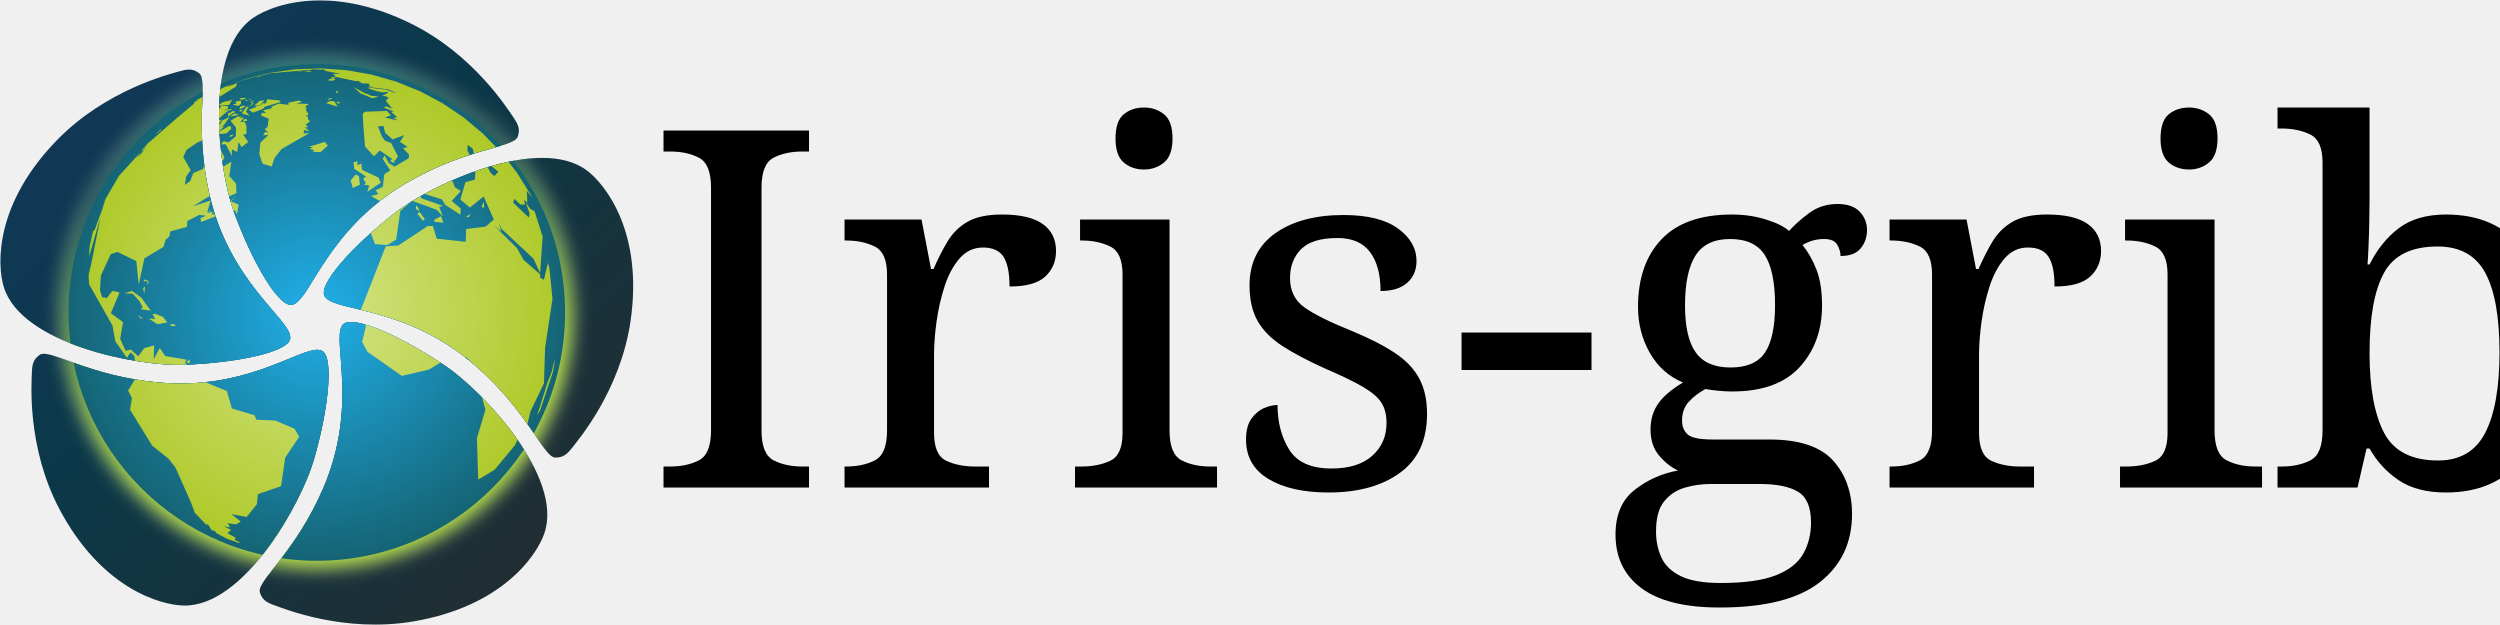
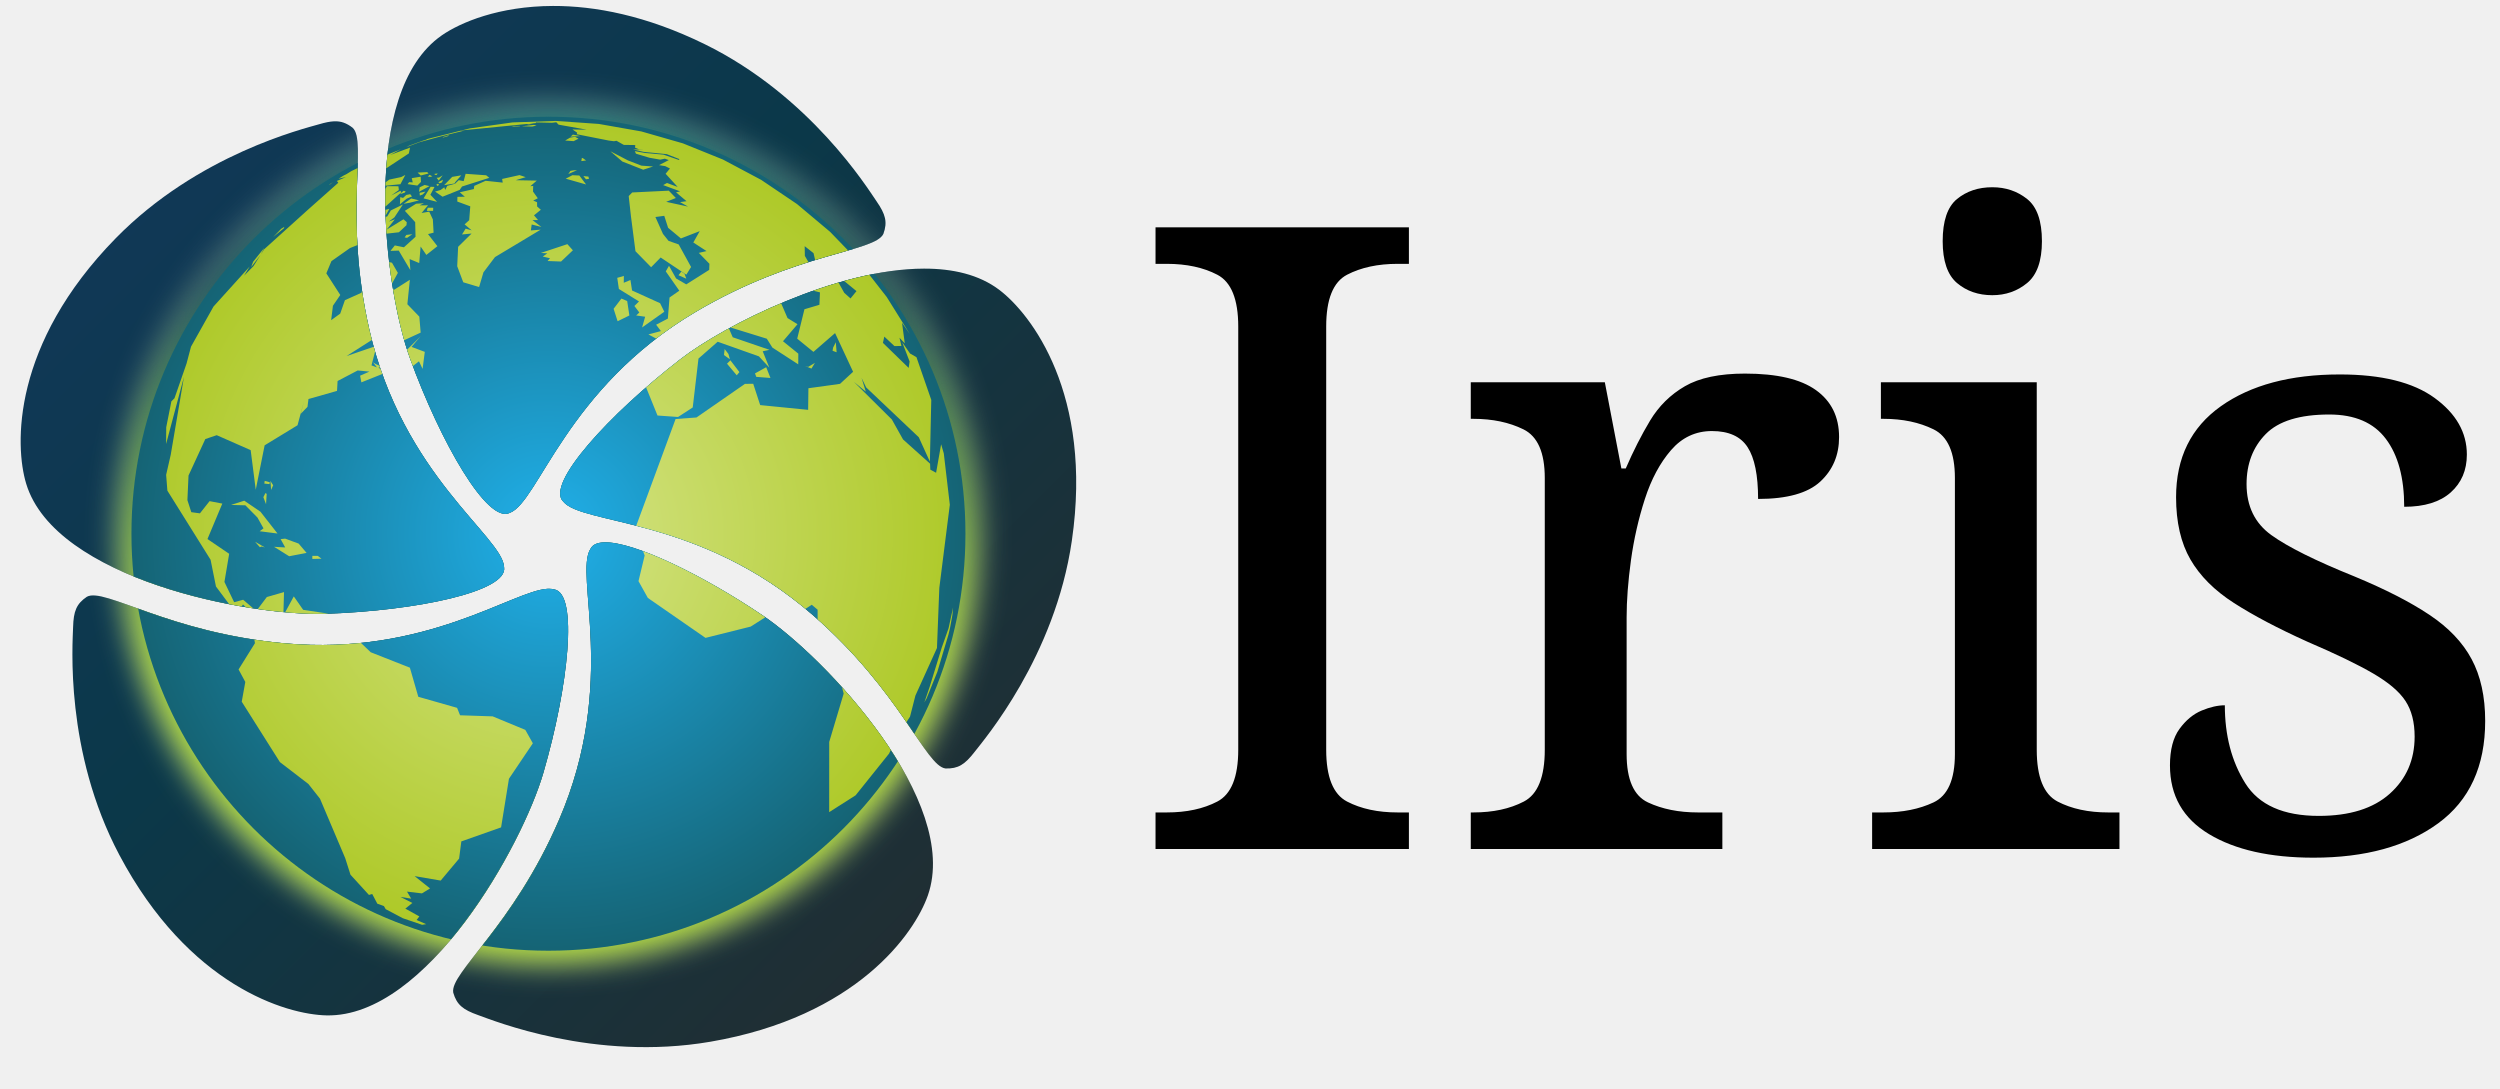
- <svg xmlns="http://www.w3.org/2000/svg" height="256" width="1024">
-   <svg id="logo_group" preserveAspectRatio="xMinYMin meet" viewBox="0 0 1024.0 1010.076">
+ <svg xmlns="http://www.w3.org/2000/svg" height="256" width="588">
+   <svg id="logo_group" preserveAspectRatio="xMinYMin meet" viewBox="0 0 1024 1024">
    <defs>
      <clipPath id="iris_clip">
        <path d="M 66.582,73.613 C 62.196,73.82 51.161,82.106 33.434,80.496 18.712,79.159 10.67,73.393 8.438,74.619 7.123,75.509 6.758,76.437 6.703,78.451 6.649,80.466 5.599,94.092 12.535,107.184 c 8.745,16.506 21.068,20.146 26.152,20.244 12.671,0.246 24.682,-21.451 27.346,-30.623 3.144,-10.825 4.457,-22.654 1.336,-23.119 -0.233,-0.063 -0.495,-0.086 -0.787,-0.072 z m 7.119,-5.857 c -0.86,0.026 -1.458,0.28 -1.723,0.807 -2.123,3.216 3.515,16.844 -3.971,34.189 -5.828,13.505 -13.831,19.325 -13.348,21.814 0.445,1.518 1.221,2.148 3.131,2.822 1.91,0.674 14.623,5.877 29.293,3.365 18.494,-3.167 25.784,-13.691 27.449,-18.467 C 118.684,100.384 101.636,82.324 93.684,76.971 86.058,71.838 77.426,67.643 73.701,67.756 Z M 114.025,33.225 C 103.065,33.255 88.962,40.282 83.277,44.68 74.333,51.6 66.275,60.402 68.525,62.602 c 2.42,3.001 17.202,1.879 31.484,14.316 11.12,9.683 14.215,19.049 16.746,19.361 1.59,0.049 2.432,-0.488 3.668,-2.086 1.235,-1.598 10.142,-12.01 12.271,-26.654 2.685,-18.463 -5.131,-28.608 -9.186,-31.658 -2.526,-1.901 -5.831,-2.667 -9.484,-2.656 z M 39.621,14.643 C 39.094,14.665 38.497,14.79 37.768,15.004 35.823,15.575 22.46,18.793 12.078,29.396 -1.011,42.765 -0.686,55.54 0.791,60.377 4.471,72.432 28.944,77.082 38.543,76.766 49.871,76.393 61.594,73.979 61.074,70.885 60.89,67.043 48.271,59.313 44.07,40.906 40.8,26.575 43.834,17.191 41.971,15.459 41.185,14.854 40.499,14.605 39.621,14.643 Z M 67.229,0.09 C 60.427,0.112 55.565,2.169 53.219,3.795 42.822,11 45.935,35.572 49.203,44.549 c 3.857,10.594 9.79,20.932 12.59,19.484 3.619,-1.361 7.113,-15.681 23.426,-25.34 12.701,-7.52 22.618,-7.553 23.699,-9.85 0.538,-1.488 0.284,-2.452 -0.863,-4.113 C 106.908,23.069 99.699,11.431 86.346,4.893 78.98,1.286 72.518,0.073 67.229,0.09 Z" transform="scale(7.679962)" />
      </clipPath>
      <linearGradient id="background_gradient" y1="0%" y2="100%">
        <stop offset="0" stop-color="#13385d" />
        <stop offset="0.43" stop-color="#0b3849" />
        <stop offset="1" stop-color="#272b2c" />
      </linearGradient>
-       <clipPath id="land_clip" transform="rotate(-4.99 512.0 505.0381)">
-         <path d="M 887.27 621.12  L 884.045 633.207  L 857.731 694.117  L 852.204 701.491  L 858.288 687.263  L 873.225 651.004  L 882.012 633.309  L 888.287 614.14  z " stroke-linejoin="round" />
-         <path d="M 300.811 568.094  L 296.009 567.613  L 295.056 566.752  L 300.379 562.666  z " stroke-linejoin="round" />
-         <path d="M 283.385 506.899  L 274.837 506.26  L 275.123 503.31  L 280.204 503.901  z " stroke-linejoin="round" />
-         <path d="M 229.001 489.572  L 227.43 490.086  L 223.495 484.437  L 232.08 490.793  z " stroke-linejoin="round" />
-         <path d="M 251.545 484.339  L 263.594 490.364  L 270.057 499.976  L 253.586 501.478  L 240.523 491.05  L 250.766 492.736  L 247.335 484.382  z " stroke-linejoin="round" />
-         <path d="M 226.557 452.176  L 231.362 456.383  L 244.979 478.747  L 228.735 474.881  L 232.558 472.505  L 228.027 461.628  L 218.149 448.846  L 205.048 447.134  L 217.584 444.339  z " stroke-linejoin="round" />
-         <path d="M 237.258 449.793  L 235.489 442.859  L 237.772 439.157  L 238.886 439.977  z " stroke-linejoin="round" />
-         <path d="M 242.405 430.995  L 237.741 430.013  L 238.356 427.504  L 242.901 429.265  z " stroke-linejoin="round" />
-         <path d="M 245.714 432.423  L 243.38 436.706  L 243.615 428.087  z " stroke-linejoin="round" />
-         <path d="M 796.514 350.531  L 796.1 360.122  L 792.274 358.342  L 793.198 355.342  z " stroke-linejoin="round" />
-         <path d="M 763.442 370.185  L 766.392 371.309  L 773.474 368.144  L 769.441 373.223  z " stroke-linejoin="round" />
-         <path d="M 725.428 367.565  L 728.38 378.205  L 714.702 375.783  L 713.871 372.377  z " stroke-linejoin="round" />
-         <path d="M 691.505 357.569  L 698.916 369.637  L 695.953 372.421  L 687.837 360.446  z " stroke-linejoin="round" />
-         <path d="M 690.315 351.343  L 691.119 356.495  L 685.89 351.92  L 687.2 346.308  z " stroke-linejoin="round" />
-         <path d="M 353.792 326.955  L 356.212 328.527  L 359.917 329.334  L 355.192 331.272  L 351.531 325.115  z " stroke-linejoin="round" />
-         <path d="M 368.279 313.809  L 362.568 310.317  L 360.674 306.647  L 366.16 309.282  z " stroke-linejoin="round" />
-         <path d="M 251.813 223.008  L 254.549 217.99  L 266.534 206.03  L 262.244 212.171  z " stroke-linejoin="round" />
-         <path d="M 394.126 309.604  L 389.357 314.196  L 401.212 320.169  L 397.249 336.166  L 394.709 328.572  L 387.894 332.876  L 373.922 325.107  L 399.157 304.923  z " stroke-linejoin="round" />
-         <path d="M 287.898 187.944  L 287.377 189.152  L 276.434 196.454  L 284.886 189.426  z " stroke-linejoin="round" />
-         <path d="M 599.378 305.218  L 587.459 309.572  L 585.073 297.349  L 593.73 288.389  L 598.967 291.29  z " stroke-linejoin="round" />
-         <path d="M 657.297 270.856  L 658.469 275.74  L 651.352 271.685  L 654.502 268.537  z " stroke-linejoin="round" />
-         <path d="M 336.991 151.991  L 336.975 152  L 336.972 152  L 336.982 151.995  z " stroke-linejoin="round" />
-         <path d="M 598.775 267.113  L 597.853 273.608  L 604.598 271.608  L 604.893 281.742  L 630.291 296.517  L 633.32 305.031  L 610.18 317.854  L 614.356 307.932  L 605.89 305.855  L 609.281 303.367  L 605.295 296.693  L 610.25 292.826  L 592.441 279.015  L 592.222 268.277  z " stroke-linejoin="round" />
-         <path d="M 368.258 228.51  L 364.969 230.468  L 365.393 228.06  L 368.021 226.858  z " stroke-linejoin="round" />
-         <path d="M 365.837 223.5  L 360.93 224.699  L 360.73 222.49  L 364.386 221.281  z " stroke-linejoin="round" />
-         <path d="M 375.352 208.203  L 373.329 210.119  L 374.172 220.868  L 360.96 214.647  z " stroke-linejoin="round" />
-         <path d="M 548.77 231.466  L 553.245 237.839  L 540.587 247.375  L 527.81 245.586  L 530.475 243.19  L 523.81 240.906  L 528.534 238.258  L 522.44 237.273  z " stroke-linejoin="round" />
-         <path d="M 398.372 210.096  L 396.143 209.428  L 398.061 207.246  L 403.748 207.136  z " stroke-linejoin="round" />
-         <path d="M 440.76 117.39  L 445.507 117.133  L 426.634 120.324  L 412.886 123.867  L 414.837 123.153  L 427.126 119.86  L 433.691 118.509  z " stroke-linejoin="round" />
-         <path d="M 381.865 186.29  L 379.199 186.864  L 380.123 181.685  L 385.889 180.83  z " stroke-linejoin="round" />
-         <path d="M 451.18 117.211  L 453.23 116.757  L 454.52 116.747  L 453.272 117.342  z " stroke-linejoin="round" />
-         <path d="M 448.782 117.77  L 451.18 117.211  L 453.272 117.342  L 447.843 118.305  z " stroke-linejoin="round" />
-         <path d="M 387.475 130.786  L 389.456 130.406  L 383.972 132.92  L 388.639 131.777  L 395.843 128.718  L 407.751 125.316  L 396.461 129.765  L 416.085 124.61  L 413.405 130.034  L 377.289 148.401  L 382.245 153.424  L 362.171 178.885  L 370.488 176.049  L 372.357 177.57  L 368.155 185.511  L 376.873 186.161  L 370.659 191.822  L 382.999 187.66  L 387.007 182.483  L 399.112 177.974  L 389.368 189.385  L 383.529 192.886  L 389.532 191.31  L 380.453 200.307  L 397.514 192.104  L 400.168 195.138  L 399.494 198  L 391.497 204.005  L 379.223 204.144  L 344.041 214.3  L 325.102 224.997  L 318.821 236.09  L 328.957 257.997  L 320.828 267.505  L 317.443 281.075  L 326.65 275.68  L 332.607 263.391  L 348.94 257.882  L 354.267 244.691  L 361.685 240.979  L 371.372 228.912  L 381.052 232.286  L 385.268 242.516  L 377.743 253.117  L 379.374 258.362  L 395.616 250.223  L 390.345 273.229  L 400.102 286.154  L 399.514 301.48  L 378.158 308.858  L 355.218 302.65  L 327.508 316.692  L 356.743 309.767  L 349.777 327.928  L 360.321 333.196  L 367.366 327.462  L 367.349 334.704  L 338.438 343.085  L 338.009 336.593  L 347.183 333.629  L 336.324 331.416  L 316.439 339.509  L 314.817 348.867  L 287.426 353.849  L 285.657 361.22  L 278.714 367.108  L 283.364 354.69  L 274.461 377.735  L 241.966 393.667  L 229.229 435.04  L 228.64 396.903  L 199.312 379.439  L 188.582 382.016  L 169.594 415.103  L 166.062 438.375  L 168.347 450.201  L 175.991 452.143  L 185.922 441.46  L 197.248 445.011  L 180.311 477.288  L 198.648 493.39  L 191.737 519.708  L 198.795 539.902  L 207.235 538.434  L 218.327 550.356  L 229.245 538.104  L 245.536 535.055  L 242.834 557.346  L 254.195 540.099  L 261.665 553.755  L 295.878 562.698  L 292.5 567.042  L 320.867 600.58  L 356.244 619.012  L 361.718 647.497  L 397.304 661.726  L 399.523 669.092  L 430.213 673.259  L 460.042 689.233  L 466.14 702.72  L 440.809 734.134  L 430.013 779.625  L 391.643 789.155  L 388.571 805.292  L 370.268 824.422  L 346.162 817.683  L 360.053 830.881  L 352.383 834.823  L 338.624 831.692  L 342.357 838.803  L 332.476 836.109  L 343.415 842.999  L 337.02 847.719  L 349.93 856.475  L 347.703 859.622  L 356.596 864.501  L 353.179 864.725  L 335.538 856.628  L 319.571 846.343  L 317.798 843.252  L 311.839 840.342  L 306.934 830.633  L 304.031 831.212  L 287.37 810.203  L 282.988 794.004  L 262.734 735.003  L 252.957 719.87  L 228.272 696.337  L 197.665 635.231  L 202.389 616.798  L 197.215 604.271  L 214.315 580.878  L 212.131 549.73  L 206.711 542.901  L 199.853 551.262  L 183.631 523.239  L 181.182 497.297  L 149.304 427.456  L 149.907 412.296  L 156.107 393.706  L 177.192 320.846  L 153.349 382.959  L 155.491 367.07  L 163.189 342.938  L 166.244 340.264  L 181.289 308.415  L 187.593 292.818  L 213.011 256.841  L 250.72 222.227  L 244.252 230.44  L 254.066 222.226  L 266.159 207.35  L 311.782 173.932  L 344.274 151.149  L 343.732 149.283  L 352.331 146.505  L 346.295 147.249  L 350.428 145.144  L 353.793 143.825  L 354.888 143.295  z " stroke-linejoin="round" />
-         <path d="M 397.697 160.208  L 397.532 163.848  L 389.605 168.287  L 398.839 164.737  L 399.438 166.205  L 380.317 179.98  L 368.102 171.37  L 376.801 164.183  L 380.054 167.722  L 387.223 159.047  z " stroke-linejoin="round" />
-         <path d="M 402.52 166.91  L 397.886 167.842  L 401.76 164.995  L 403.598 165.824  z " stroke-linejoin="round" />
-         <path d="M 426.32 186.926  L 420.408 186.298  L 421.771 183.417  L 426.844 184.007  z " stroke-linejoin="round" />
-         <path d="M 414.459 180.364  L 422.325 181.15  L 415.27 187.862  L 422.598 187.293  L 424.91 195.036  L 423.827 207.707  L 418.423 208.53  L 425.634 220.911  L 414.174 228.179  L 409.874 219.654  L 406.467 235.217  L 397.992 230.492  L 397.276 241.121  L 388.917 221.412  L 381.15 220.885  L 385.932 216.114  L 394.175 218.753  L 406.39 209.891  L 408.027 195.942  L 399.975 184.203  L 411.43 178.517  L 418.846 178.8  z " stroke-linejoin="round" />
-         <path d="M 407.375 168.874  L 408.724 171.195  L 403.502 172.792  L 396.313 177.566  L 397.73 170.705  L 400.172 171.774  L 403.644 169.249  z " stroke-linejoin="round" />
-         <path d="M 528.64 113.192  L 531.625 113.373  L 535.742 113.815  L 530.932 113.855  z " stroke-linejoin="round" />
-         <path d="M 405.92 176.955  L 399.802 177.404  L 407.701 173.034  L 414.682 175.607  z " stroke-linejoin="round" />
-         <path d="M 386.266 158.453  L 383.411 157.118  L 390.387 153.027  L 401.722 151.751  L 405.96 150.137  L 399.88 158.48  z " stroke-linejoin="round" />
-         <path d="M 514.248 114.307  L 516.407 113.965  L 522.345 114.59  L 521.714 114.889  z " stroke-linejoin="round" />
-         <path d="M 418.87 170.417  L 416.117 171.123  L 416.328 168.499  L 422.066 167.878  z " stroke-linejoin="round" />
-         <path d="M 523.842 115.047  L 535.632 114.91  L 538.023 115.805  L 533.538 116.338  z " stroke-linejoin="round" />
-         <path d="M 426.563 163.063  L 415.941 167.442  L 417.211 163.274  L 422.158 161.509  z " stroke-linejoin="round" />
-         <path d="M 419.264 158.286  L 415.341 161.378  L 406.544 159.082  L 408.29 157.332  L 411.552 157.94  L 411.359 153.791  L 419.844 153.27  z " stroke-linejoin="round" />
-         <path d="M 641.881 165.9  L 631.773 168.006  L 612.953 158.206  L 603.153 147.285  L 618.508 157.667  L 630.706 163.968  z " stroke-linejoin="round" />
-         <path d="M 431.094 164.316  L 426.083 171.363  L 431.308 178.761  L 419.194 174.156  L 427.51 163.785  z " stroke-linejoin="round" />
-         <path d="M 427.619 151.021  L 420.103 152.127  L 417.665 149.071  L 426.699 149.53  z " stroke-linejoin="round" />
-         <path d="M 874.561 350.056  L 867.312 338.416  L 866.268 358.287  L 861.49 352.331  L 862.318 360.395  L 854.996 359.84  L 845.879 349.835  L 843.597 355.669  L 866.695 381.935  L 868.613 375.979  L 863.719 356.962  L 870.318 368.381  L 876.76 372.494  L 886.269 414.56  L 877.075 473.101  L 868.435 448.846  L 821.22 396.357  L 817.768 386.877  L 820.373 400.385  L 809.623 389.851  L 843.196 429.343  L 852.208 449.403  L 877.07 475.085  L 876.642 480.755  L 882.303 484.278  L 890.96 457.682  L 892.714 466.598  L 893.373 516.009  L 874.53 593.966  L 867.776 650.986  L 842.179 694.131  L 835.615 713.661  L 821.598 730.768  L 812.186 746.763  L 776.071 783.254  L 748.414 796.678  L 752.084 729.922  L 769.818 685.369  L 764.195 654.261  L 748.299 635.008  L 751.165 603.068  L 745.884 597.792  L 731.448 605.109  L 721.724 594.302  L 684.599 612.678  L 639.97 619.076  L 588.145 575.539  L 580.722 558.684  L 589.035 534.884  L 582.029 509.393  L 632.303 408.09  L 652.533 408.656  L 702.986 381.345  L 710.996 382.087  L 715.423 403.004  L 761.583 412.133  L 764.234 391.614  L 795.752 390.487  L 810.092 380.28  L 796.907 341.759  L 773.295 357.542  L 758.972 343.408  L 769.641 316.144  L 784.979 313.351  L 787.172 301.607  L 763.108 293.172  L 758.698 278.586  L 754.923 290.623  L 762.976 294.448  L 760.8 302.64  L 753.328 299.792  L 752.061 294.371  L 743.837 295.77  L 751.941 322.872  L 760.984 329.704  L 744.77 344.492  L 758.292 357.762  L 756.988 367.91  L 733.691 349.496  L 729.271 340.516  L 693.185 325.446  L 696.382 335.876  L 730.633 351.375  L 723.852 352.076  L 728.42 368.235  L 719.581 356.547  L 681.316 338.672  L 660.874 352.835  L 649.999 398.769  L 634.871 406.402  L 615.295 403.029  L 604.035 363.403  L 639.107 351.151  L 635.573 338.683  L 615.488 325.068  L 627.849 323.089  L 623.962 316.583  L 635.938 311.891  L 640.031 291.994  L 650.263 286.479  L 639.577 266.811  L 643.37 261.793  L 648.616 274.508  L 657.731 281.133  L 681.668 269.564  L 682.679 263.801  L 673.792 252.408  L 681.501 251.428  L 669.82 242.005  L 677.535 231.82  L 658.347 236.95  L 647.397 225.582  L 645.308 213.854  L 636.6 214.13  L 641.625 230.88  L 646.085 238.056  L 655.428 242.439  L 664.522 265.057  L 658.964 271.911  L 636.381 253.121  L 625.998 261.439  L 612.962 244.716  L 613.173 211.061  L 613.818 191.66  L 617.7 188.562  L 653.275 190.378  L 659.045 198.014  L 649.117 200.734  L 669.618 207.357  L 662.531 202.337  L 668.92 202.097  L 660.072 192.642  L 664.173 192.113  L 648.667 184.539  L 652.719 182.889  L 662.478 187.699  L 652.831 174.014  L 657.932 169.42  L 653.762 166.735  L 647.875 165.155  L 658.267 161.321  L 654.738 159.595  L 649.959 160.058  L 639.838 157.228  L 627.473 152.071  L 626.843 149.517  L 635.937 152.165  L 654.198 155.65  L 668.394 162.229  L 668.766 161.329  L 657.477 155.486  L 635.194 151.054  L 625.633 147.833  L 635.48 148.758  L 631.155 148.131  L 627.762 146.283  L 628.475 143.803  L 617.336 142.549  L 611.088 137.927  L 608.564 138.121  L 603.725 136.994  L 574.129 127.879  L 574.916 126.466  L 571.215 122.967  L 584.807 124.528  L 559.218 117.06  L 557.92 114.555  L 553.556 114.635  L 538.325 112.718  L 538.514 113.332  L 535.26 113.372  L 468.704 113.231  L 466.421 113.632  L 469.483 113.7  L 457.386 115.4  L 445.508 117.133  L 440.76 117.39  L 440.76 117.39  L 470.757 112.639  L 512 110.477  L 553.243 112.639  L 594.034 119.099  L 633.926 129.788  L 672.482 144.589  L 709.281 163.338  L 743.917 185.832  L 776.013 211.822  L 805.216 241.025  L 831.207 273.121  L 853.7 307.758  L 872.449 344.556  z M 801.032 290.971  L 806.958 293.736  L 811.379 304.414  L 816.911 310.313  L 824.055 303.917  L 810.129 290.252  L 807.612 281.477  L 801.601 277.646  L 805.358 284.393  L 787.062 271.938  L 786.347 263.698  L 778.541 256.199  L 777.236 265.463  L 782.917 278.661  z " stroke-linejoin="round" />
-         <path d="M 434.204 163.738  L 433.069 162.414  L 434.671 161.624  L 435.703 162.709  z " stroke-linejoin="round" />
-         <path d="M 428.706 154.365  L 426.454 153.78  L 428.417 152.41  L 430.768 154.042  z " stroke-linejoin="round" />
-         <path d="M 578.06 169.273  L 578.173 171.496  L 575.288 171.56  L 573.269 168.311  z " stroke-linejoin="round" />
-         <path d="M 434.849 153.138  L 433.32 152.809  L 433.074 151.919  L 436.19 151.792  z " stroke-linejoin="round" />
-         <path d="M 436.385 161.428  L 435.377 160.183  L 440.158 158.232  L 438.784 160.738  z " stroke-linejoin="round" />
-         <path d="M 436.036 158.661  L 434.511 155.883  L 436.767 155.83  L 440.492 154.061  z " stroke-linejoin="round" />
-         <path d="M 570.412 127.862  L 577.559 130.087  L 567.807 129.558  z " stroke-linejoin="round" />
-         <path d="M 562.955 166.406  L 569.511 167.386  L 574.627 176.529  L 556.065 169.081  z " stroke-linejoin="round" />
-         <path d="M 564.819 161.89  L 568.088 162.082  L 559.218 164.886  L 561.723 162.105  z " stroke-linejoin="round" />
-         <path d="M 575.639 151.258  L 578.292 153.711  L 573.642 153.865  L 574.702 150.86  z " stroke-linejoin="round" />
-         <path d="M 572.01 130.189  L 574.906 132.315  L 569.797 134.163  L 561.793 132.76  L 567.025 130.496  z " stroke-linejoin="round" />
-         <path d="M 451.283 161.658  L 450.212 162.979  L 440.325 163.563  L 449.158 156.449  L 457.911 155.874  z " stroke-linejoin="round" />
-         <path d="M 481.243 158.211  L 483.802 160.934  L 456.907 166.56  L 454.23 169.511  L 437.155 174.394  L 430.897 168.796  L 436.348 167.789  L 440.186 165.611  L 440.616 168.188  L 443.153 164.521  L 450.753 163.258  L 454.774 160.235  L 459.222 161.597  L 462.174 154.832  z " stroke-linejoin="round" />
-         <path d="M 512.699 161.219  L 518.221 163.782  L 508.358 165.722  L 528.257 168.13  L 521.315 172.841  L 524.059 172.85  L 523.104 178.189  L 526.707 185.005  L 522.046 186.717  L 525.465 188.731  L 524.9 192.713  L 528.02 196.226  L 520.762 200.859  L 523.991 205.744  L 518.7 205.248  L 526.215 212.609  L 517.386 209.34  L 515.814 214.922  L 525.206 215.143  L 478.452 236.827  L 465.686 250.223  L 459.837 263.756  L 445.456 257.718  L 441.737 241.882  L 445.017 223.512  L 459.372 212.192  L 450.268 212.14  L 454.45 206.938  L 459.893 209.149  L 454.014 202.777  L 458.91 199.271  L 461.792 186.176  L 450.269 180.394  L 451.052 175.951  L 458.008 176.522  L 453.904 171.828  L 467.581 170.135  L 468.449 167.144  L 479.888 163.392  L 495.725 166.762  L 495.715 163.228  z " stroke-linejoin="round" />
-       </clipPath>
-       <radialGradient id="land_gradient">
-         <stop offset="0" stop-color="#d5e488" />
-         <stop offset="1" stop-color="#aec928" />
-       </radialGradient>
-       <radialGradient id="sea_gradient">
-         <stop offset="0" stop-color="#20b0ea" />
-         <stop offset="1" stop-color="#156475" />
-       </radialGradient>
-       <radialGradient gradientTransform="scale(1.15, 1.35), translate(-0.1, -0.3)" id="glow_gradient">
+       <radialGradient gradientTransform="matrix(1.15 0 0 1.35 -0.075 -0.425)" id="glow_gradient">
        <stop offset="0" stop-color="#0aaea7" stop-opacity="0.859" />
        <stop offset="0.673" stop-color="#18685d" stop-opacity="0.741" />
        <stop offset="1" stop-color="#b6df34" />
      </radialGradient>
      <filter id="glow_blur">
        <feGaussianBlur stdDeviation="14" />
      </filter>
+       <radialGradient id="sea_gradient">
+         <stop offset="0" stop-color="#20b0ea" />
+         <stop offset="1" stop-color="#156475" />
+       </radialGradient>
+       <radialGradient id="land_gradient">
+         <stop offset="0" stop-color="#d5e488" />
+         <stop offset="1" stop-color="#aec928" />
+       </radialGradient>
+       <clipPath id="land_clip_-30.0">
+         <path d="M 863.041 702.911  L 860.585 706.451  L 867.005 691.941  L 882.025 654.978  L 890.219 636.922  L 896.268 617.404  L 895.02 624.497  L 891.651 636.795  L 889.585 642.998  L 875.702 678.063  L 869.372 690.487  z " stroke-linejoin="round" />
+         <path d="M 309.565 578.755  L 304.593 578.334  L 303.6 577.473  L 309.076 573.258  z " stroke-linejoin="round" />
+         <path d="M 290.882 516.963  L 282.009 516.434  L 282.264 513.44  L 287.543 513.968  z " stroke-linejoin="round" />
+         <path d="M 234.009 500.158  L 232.372 500.701  L 228.159 495.029  L 237.249 501.352  z " stroke-linejoin="round" />
+         <path d="M 257.467 494.537  L 270.101 500.477  L 276.959 510.13  L 259.852 511.883  L 246.077 501.494  L 256.786 503.061  L 253.079 494.641  z " stroke-linejoin="round" />
+         <path d="M 230.781 462.285  L 235.897 466.482  L 250.529 488.961  L 233.487 485.27  L 237.448 482.807  L 232.505 471.845  L 221.891 459.027  L 208.066 457.475  L 221.201 454.467  z " stroke-linejoin="round" />
+         <path d="M 241.933 459.719  L 239.939 452.716  L 242.248 448.931  L 243.43 449.747  z " stroke-linejoin="round" />
+         <path d="M 246.91 440.594  L 242.013 439.663  L 242.598 437.111  L 247.389 438.833  z " stroke-linejoin="round" />
+         <path d="M 250.397 441.994  L 248.055 446.368  L 248.108 437.629  z " stroke-linejoin="round" />
+         <path d="M 805.484 351.411  L 805.418 361.137  L 801.63 359.385  L 802.427 356.332  z " stroke-linejoin="round" />
+         <path d="M 773.779 371.779  L 776.711 372.878  L 783.567 369.574  L 779.763 374.776  z " stroke-linejoin="round" />
+         <path d="M 736.19 369.64  L 739.41 380.384  L 725.789 378.115  L 724.871 374.674  z " stroke-linejoin="round" />
+         <path d="M 702.233 359.969  L 709.943 372.101  L 707.073 374.963  L 698.665 362.936  z " stroke-linejoin="round" />
+         <path d="M 700.867 353.676  L 701.818 358.886  L 696.48 354.321  L 697.617 348.615  z " stroke-linejoin="round" />
+         <path d="M 359.509 333.587  L 362.05 335.147  L 365.888 335.913  L 361.088 337.943  L 357.121 331.753  z " stroke-linejoin="round" />
+         <path d="M 373.98 320.062  L 367.988 316.601  L 365.912 312.908  L 371.647 315.503  z " stroke-linejoin="round" />
+         <path d="M 247.499 229.671  L 249.935 224.548  L 261.714 212.26  L 257.752 218.543  z " stroke-linejoin="round" />
+         <path d="M 400.373 315.442  L 395.636 320.162  L 407.98 326.052  L 404.417 342.321  L 401.583 334.659  L 394.731 339.115  L 380.15 331.434  L 405.371 310.627  z " stroke-linejoin="round" />
+         <path d="M 282.865 193.634  L 282.474 194.865  L 271.381 202.419  L 279.734 195.179  z " stroke-linejoin="round" />
+         <path d="M 608.494 308.168  L 596.659 312.745  L 593.847 300.389  L 602.236 291.188  L 607.601 294.057  z " stroke-linejoin="round" />
+         <path d="M 665.189 272.548  L 666.554 277.482  L 659.296 273.471  L 662.309 270.237  z " stroke-linejoin="round" />
+         <path d="M 333.688 154.539  L 330.471 156.533  L 329.871 156.528  L 329.903 156.468  L 331.796 155.504  z " stroke-linejoin="round" />
+         <path d="M 606.503 269.556  L 605.83 276.151  L 612.523 274.032  L 613.203 284.299  L 639.191 298.926  L 642.52 307.513  L 619.755 320.827  L 623.619 310.714  L 615.054 308.724  L 618.374 306.157  L 614.144 299.447  L 618.98 295.459  L 600.598 281.706  L 599.968 270.826  z " stroke-linejoin="round" />
+         <path d="M 370.444 233.611  L 367.147 235.641  L 367.462 233.195  L 370.115 231.94  z " stroke-linejoin="round" />
+         <path d="M 367.684 228.568  L 362.674 229.851  L 362.349 227.615  L 366.065 226.339  z " stroke-linejoin="round" />
+         <path d="M 393.971 130.083  L 393.343 130.282  L 393.478 130.215  L 393.478 130.215  L 393.724 130.149  z " stroke-linejoin="round" />
+         <path d="M 376.673 212.933  L 374.692 214.902  L 376.153 225.784  L 362.154 219.664  z " stroke-linejoin="round" />
+         <path d="M 554.677 234.114  L 559.476 240.511  L 547.111 250.35  L 534.121 248.712  L 536.714 246.247  L 529.875 244.024  L 534.538 241.276  L 528.33 240.361  z " stroke-linejoin="round" />
+         <path d="M 400.513 214.532  L 398.182 213.886  L 400.036 211.648  L 405.88 211.457  z " stroke-linejoin="round" />
+         <path d="M 427.802 121.018  L 440.207 119.693  L 420.856 123.19  L 407.109 126.969  L 410.351 125.694  L 423.629 122.136  L 427.814 121.237  L 427.461 121.109  z " stroke-linejoin="round" />
+         <path d="M 382.045 190.637  L 379.323 191.255  L 379.921 185.995  L 385.833 185.048  z " stroke-linejoin="round" />
+         <path d="M 446.332 119.691  L 448.358 119.204  L 449.724 119.175  L 448.59 119.795  z " stroke-linejoin="round" />
+         <path d="M 443.965 120.29  L 446.332 119.691  L 448.59 119.795  L 443.132 120.846  z " stroke-linejoin="round" />
+         <path d="M 381.419 134.255  L 383.264 133.922  L 378.096 136.544  L 382.976 135.319  L 389.913 132.122  L 401.965 128.509  L 391.036 133.171  L 410.95 127.675  L 409.323 133.203  L 373.92 152.312  L 379.716 157.331  L 361.049 183.408  L 369.492 180.418  L 371.555 181.933  L 367.773 190.038  L 376.865 190.576  L 370.806 196.399  L 383.311 192.01  L 387.106 186.707  L 399.304 181.97  L 390.007 193.668  L 384.198 197.298  L 390.3 195.617  L 381.479 204.86  L 398.585 196.311  L 401.505 199.348  L 400.982 202.258  L 393.093 208.455  L 380.436 208.766  L 344.58 219.548  L 325.491 230.652  L 319.567 241.982  L 331.205 264.042  L 323.202 273.792  L 320.276 287.591  L 329.595 281.995  L 335.235 269.457  L 351.889 263.648  L 356.787 250.205  L 364.275 246.34  L 373.68 233.975  L 383.827 237.26  L 388.652 247.57  L 381.384 258.418  L 383.29 263.711  L 399.632 255.237  L 395.173 278.626  L 405.674 291.591  L 405.619 307.133  L 383.964 314.907  L 360.153 308.933  L 332.053 323.55  L 361.974 316.126  L 355.406 334.629  L 366.425 339.822  L 373.489 333.913  L 373.698 341.253  L 344.194 350.15  L 343.552 343.575  L 352.915 340.444  L 341.648 338.352  L 321.364 346.831  L 319.978 356.338  L 291.742 361.769  L 290.129 369.265  L 283.09 375.33  L 287.548 362.678  L 278.973 386.161  L 245.522 402.763  L 233.216 444.878  L 231.646 406.229  L 200.155 388.941  L 188.809 391.704  L 169.526 425.509  L 166.379 449.147  L 169.127 461.102  L 177.355 462.962  L 187.691 451.994  L 199.781 455.433  L 182.467 488.39  L 202.167 504.454  L 195.218 531.229  L 202.889 551.601  L 211.777 549.994  L 223.545 561.924  L 234.881 549.351  L 251.875 546.033  L 249.257 568.667  L 260.951 551.025  L 268.851 564.764  L 304.42 573.353  L 300.957 577.803  L 330.477 611.408  L 366.978 629.603  L 372.647 658.404  L 409.145 672.336  L 411.407 679.773  L 442.774 683.573  L 473.139 699.356  L 479.286 712.945  L 453.235 745.143  L 441.554 791.415  L 401.985 801.609  L 398.389 818.014  L 378.772 837.668  L 353.969 831.17  L 367.836 844.36  L 359.594 848.465  L 345.322 845.482  L 348.777 852.642  L 338.505 850.049  L 349.571 856.884  L 342.282 861.762  L 355.139 870.463  L 352.194 873.688  L 361.067 878.513  L 357.113 878.791  L 339.048 870.827  L 323.253 860.616  L 321.847 857.505  L 315.66 854.638  L 311.561 844.857  L 308.316 845.486  L 292.198 824.411  L 288.529 808.044  L 269.19 748.5  L 259.217 733.294  L 233.572 709.781  L 201.831 648.259  L 206.941 629.504  L 201.483 616.878  L 219.51 592.922  L 217.027 561.376  L 211.265 554.53  L 204.099 563.102  L 186.663 534.922  L 183.724 508.66  L 147.847 438.319  L 147.981 422.945  L 154.091 404.015  L 173.45 329.874  L 150.538 393.163  L 152.082 377.03  L 159.231 352.463  L 162.512 349.709  L 177.078 317.218  L 182.795 301.325  L 207.888 264.506  L 246.196 228.895  L 239.967 237.308  L 249.897 228.846  L 261.476 213.603  L 307.104 179.1  L 338.761 155.565  L 337.543 153.684  L 346.613 150.747  L 339.354 151.652  L 339.354 151.652  L 344.467 149.047  L 347.17 148.016  L 352.345 145.415  z " stroke-linejoin="round" />
+         <path d="M 396.463 163.988  L 396.6 167.678  L 388.743 172.287  L 398.026 168.562  L 398.764 170.04  L 379.999 184.264  L 366.625 175.71  L 375.076 168.308  L 378.773 171.848  L 385.472 162.958  z " stroke-linejoin="round" />
+         <path d="M 402.009 170.712  L 397.287 171.721  L 401.07 168.782  L 403.038 169.596  z " stroke-linejoin="round" />
+         <path d="M 427.889 190.664  L 421.781 190.109  L 422.999 187.171  L 428.245 187.699  z " stroke-linejoin="round" />
+         <path d="M 415.285 184.179  L 423.423 184.866  L 416.599 191.766  L 424.091 191.088  L 426.927 198.902  L 426.522 211.758  L 421.025 212.666  L 429.052 225.114  L 417.664 232.639  L 412.834 224.059  L 410.092 239.878  L 401.166 235.207  L 400.93 245.99  L 391.38 226.131  L 383.352 225.705  L 388.028 220.803  L 396.655 223.364  L 408.745 214.213  L 409.642 200.054  L 400.618 188.27  L 412.043 182.35  L 419.692 182.533  z " stroke-linejoin="round" />
+         <path d="M 407.174 172.634  L 408.739 174.967  L 403.466 176.658  L 396.384 181.595  L 397.347 174.624  L 399.951 175.673  L 403.35 173.066  z " stroke-linejoin="round" />
+         <path d="M 524.87 114.55  L 527.91 114.693  L 532.148 115.084  L 527.358 115.19  z " stroke-linejoin="round" />
+         <path d="M 406.258 180.842  L 399.976 181.383  L 407.817 176.845  L 415.192 179.356  z " stroke-linejoin="round" />
+         <path d="M 384.419 162.37  L 381.313 161.057  L 388.186 156.815  L 399.864 155.364  L 404.109 153.67  L 398.576 162.207  z " stroke-linejoin="round" />
+         <path d="M 510.685 115.877  L 512.782 115.501  L 518.928 116.051  L 518.362 116.363  z " stroke-linejoin="round" />
+         <path d="M 419.137 174.039  L 416.353 174.792  L 416.38 172.13  L 422.242 171.421  z " stroke-linejoin="round" />
+         <path d="M 520.542 116.494  L 532.335 116.194  L 534.936 117.066  L 530.565 117.667  z " stroke-linejoin="round" />
+         <path d="M 426.509 166.48  L 415.902 171.065  L 416.893 166.824  L 421.853 164.966  z " stroke-linejoin="round" />
+         <path d="M 418.609 161.74  L 414.814 164.928  L 405.533 162.725  L 407.189 160.927  L 410.616 161.498  L 410.052 157.297  L 418.778 156.65  z " stroke-linejoin="round" />
+         <path d="M 643.95 166.397  L 634.138 168.668  L 614.68 158.995  L 603.966 148.063  L 620.142 158.372  L 632.753 164.591  z " stroke-linejoin="round" />
+         <path d="M 431.262 167.687  L 426.624 174.897  L 432.49 182.32  L 419.736 177.822  L 427.538 167.198  z " stroke-linejoin="round" />
+         <path d="M 426.602 154.263  L 418.944 155.489  L 416.139 152.427  L 425.517 152.766  z " stroke-linejoin="round" />
+         <path d="M 877.513 349.552  L 871.03 338.196  L 871.942 358.342  L 867.284 352.369  L 868.515 360.53  L 861.756 360.062  L 852.761 350.044  L 850.894 355.987  L 873.625 382.301  L 875.08 376.24  L 869.579 357.032  L 876.18 368.518  L 882.058 372.603  L 892.758 415.111  L 886.208 474.567  L 877.557 450.096  L 830.954 397.525  L 827.325 387.963  L 830.254 401.619  L 819.518 391.087  L 853.055 430.664  L 862.178 450.877  L 886.244 476.578  L 885.957 482.331  L 891.281 485.828  L 898.529 458.756  L 900.334 467.77  L 901.823 517.849  L 884.695 597.126  L 877.349 655.028  L 852.534 699.113  L 845.558 719.004  L 831.853 736.537  L 822.22 752.883  L 786.391 790.369  L 759.498 804.351  L 765.442 736.609  L 783.456 691.198  L 778.182 659.736  L 762.587 640.432  L 765.38 608.014  L 760.147 602.736  L 745.893 610.35  L 736.211 599.527  L 699.373 618.663  L 654.808 625.759  L 602.525 582.333  L 594.907 565.35  L 603.034 541.109  L 595.665 515.364  L 644.386 411.988  L 664.655 412.285  L 714.304 383.913  L 722.279 384.555  L 727.202 405.697  L 773.079 414.323  L 775.165 393.488  L 806.03 391.918  L 819.678 381.38  L 805.54 342.514  L 783.056 358.83  L 768.532 344.699  L 777.98 316.922  L 792.804 313.883  L 794.396 301.951  L 770.619 293.728  L 765.629 279.005  L 762.508 291.254  L 770.547 295.023  L 768.779 303.354  L 761.345 300.569  L 759.873 295.093  L 751.867 296.622  L 760.897 323.98  L 770.026 330.782  L 754.593 345.99  L 768.333 359.257  L 767.362 369.561  L 743.821 351.213  L 739.166 342.171  L 702.909 327.387  L 706.423 337.916  L 740.857 353.159  L 734.171 353.961  L 739.171 370.278  L 730.077 358.551  L 691.527 340.955  L 671.565 355.59  L 661.892 402.298  L 646.921 410.242  L 627.208 407.091  L 614.919 367.079  L 649.755 354.181  L 645.853 341.592  L 625.308 328.066  L 637.638 325.892  L 633.535 319.35  L 645.371 314.431  L 648.771 294.208  L 658.787 288.479  L 647.347 268.692  L 650.926 263.553  L 656.68 276.369  L 666.031 282.959  L 689.372 270.907  L 690.127 265.053  L 680.797 253.627  L 688.398 252.528  L 676.365 243.138  L 683.501 232.711  L 664.724 238.171  L 653.266 226.8  L 650.566 214.942  L 641.916 215.342  L 647.784 232.248  L 652.575 239.46  L 662.084 243.774  L 672.142 266.573  L 666.892 273.595  L 643.58 254.86  L 633.554 263.433  L 619.793 246.662  L 618.376 212.551  L 617.919 192.882  L 621.598 189.689  L 657.048 191.045  L 663.256 198.704  L 653.592 201.595  L 674.293 208.028  L 666.976 203.037  L 673.276 202.706  L 663.919 193.246  L 667.931 192.654  L 652.089 185.191  L 655.976 183.463  L 665.951 188.204  L 655.411 174.469  L 660.04 169.745  L 655.71 167.081  L 649.786 165.56  L 659.603 161.535  L 655.982 159.835  L 651.355 160.368  L 641.15 157.638  L 628.478 152.581  L 627.596 150.002  L 636.808 152.561  L 655.032 155.845  L 669.549 162.319  L 669.81 161.401  L 658.199 155.634  L 635.961 151.446  L 626.226 148.313  L 635.987 149.116  L 631.681 148.539  L 628.144 146.713  L 628.55 144.192  L 617.475 143.072  L 610.772 138.475  L 608.313 138.706  L 603.408 137.63  L 572.943 128.8  L 573.521 127.359  L 569.3 123.865  L 582.965 125.261  L 556.261 118.048  L 554.228 115.531  L 550.008 115.671  L 534.338 113.939  L 534.751 114.558  L 531.533 114.642  L 463.298 115.42  L 461.088 115.858  L 464.415 115.884  L 452.27 117.773  L 440.207 119.693  L 427.802 121.018  L 428.291 120.887  L 429.182 120.686  L 429.182 120.686  L 470.189 114.191  L 512 112  L 553.811 114.191  L 595.165 120.741  L 635.607 131.577  L 674.695 146.582  L 712 165.59  L 747.114 188.393  L 779.652 214.742  L 809.258 244.348  L 835.607 276.886  L 858.41 312  L 877.418 349.305  z M 807.177 290.987  L 812.985 293.71  L 817.794 304.472  L 823.377 310.376  L 829.75 303.799  L 815.783 290.136  L 812.837 281.278  L 806.905 277.477  L 810.9 284.263  L 792.698 271.886  L 791.489 263.546  L 783.537 256.051  L 782.878 265.456  L 789.109 278.755  z " stroke-linejoin="round" />
+         <path d="M 434.414 167.058  L 433.148 165.732  L 434.734 164.91  L 435.876 165.995  z " stroke-linejoin="round" />
+         <path d="M 428.014 157.637  L 425.642 157.075  L 427.547 155.661  L 430.11 157.281  z " stroke-linejoin="round" />
+         <path d="M 580.709 170.684  L 580.975 172.935  L 578.087 173.041  L 575.838 169.775  z " stroke-linejoin="round" />
+         <path d="M 434.233 156.309  L 432.631 155.996  L 432.302 155.098  L 435.498 154.926  z " stroke-linejoin="round" />
+         <path d="M 436.48 164.687  L 435.348 163.44  L 440.105 161.396  L 438.89 163.954  z " stroke-linejoin="round" />
+         <path d="M 435.906 161.888  L 434.115 159.095  L 436.429 159.009  L 440.111 157.166  z " stroke-linejoin="round" />
+         <path d="M 569.249 128.834  L 576.646 130.989  L 566.88 130.587  z " stroke-linejoin="round" />
+         <path d="M 565.352 167.986  L 572.004 168.89  L 577.753 178.085  L 558.609 170.792  z " stroke-linejoin="round" />
+         <path d="M 566.9 163.385  L 570.195 163.535  L 561.489 166.498  L 563.806 163.646  z " stroke-linejoin="round" />
+         <path d="M 576.91 152.464  L 579.768 154.913  L 575.127 155.133  L 575.938 152.074  z " stroke-linejoin="round" />
+         <path d="M 571.145 131.169  L 574.291 133.282  L 569.416 135.225  L 561.263 133.913  L 566.218 131.548  z " stroke-linejoin="round" />
+         <path d="M 451.773 164.714  L 450.774 166.067  L 440.684 166.795  L 449.197 159.465  L 458.115 158.761  z " stroke-linejoin="round" />
+         <path d="M 482.112 160.807  L 484.918 163.531  L 457.882 169.603  L 455.349 172.63  L 438.197 177.814  L 431.388 172.229  L 436.912 171.133  L 440.692 168.873  L 441.317 171.478  L 443.655 167.728  L 451.349 166.342  L 455.24 163.223  L 459.891 164.542  L 462.393 157.646  z " stroke-linejoin="round" />
+         <path d="M 514.284 163.421  L 520.057 165.942  L 510.2 168.044  L 530.505 170.21  L 523.796 175.079  L 526.572 175.05  L 525.945 180.475  L 530.001 187.332  L 525.387 189.131  L 528.963 191.125  L 528.617 195.168  L 531.967 198.685  L 524.876 203.481  L 528.399 208.386  L 523.019 207.956  L 530.997 215.313  L 521.898 212.122  L 520.585 217.8  L 530.101 217.894  L 483.686 240.515  L 471.27 254.268  L 465.86 268.065  L 450.957 262.144  L 446.493 246.145  L 449 227.482  L 463.093 215.812  L 453.801 215.885  L 457.801 210.555  L 463.469 212.72  L 457.136 206.344  L 461.943 202.724  L 464.136 189.413  L 452.013 183.713  L 452.53 179.2  L 459.676 179.682  L 455.174 174.983  L 469.029 173.078  L 469.711 170.035  L 481.109 166.076  L 497.452 169.272  L 497.196 165.691  z " stroke-linejoin="round" />
+       </clipPath>
    </defs>
-     <g clip-path="url(#iris_clip)">
+     <g clip-path="url(#iris_clip)" transform="matrix(0.9710876 0 0 0.9710876 18.78135 4.934375)">
      <rect fill="url(#background_gradient)" height="100%" id="background" width="100%" />
      <circle cx="50%" cy="50%" fill="url(#glow_gradient)" filter="url(#glow_blur)" id="glow" r="40.625%" stroke="#ffffff" stroke-opacity="0.797" stroke-width="2" />
      <circle cx="50%" cy="50%" fill="url(#sea_gradient)" id="sea" r="39.453%" />
-       <circle clip-path="url(#land_clip)" cx="50%" cy="50%" fill="url(#land_gradient)" id="land" r="39.062%" />
+       <circle clip-path="url(#land_clip_-30.0)" cx="50%" cy="50%" fill="url(#land_gradient)" id="land" r="39.062%" transform="rotate(-4.99 512.0 512.0)" />
    </g>
  </svg>
  <text font-family="georgia" font-size="153.6pt" x="264" y="199.68">Iris-grib</text>
</svg>
